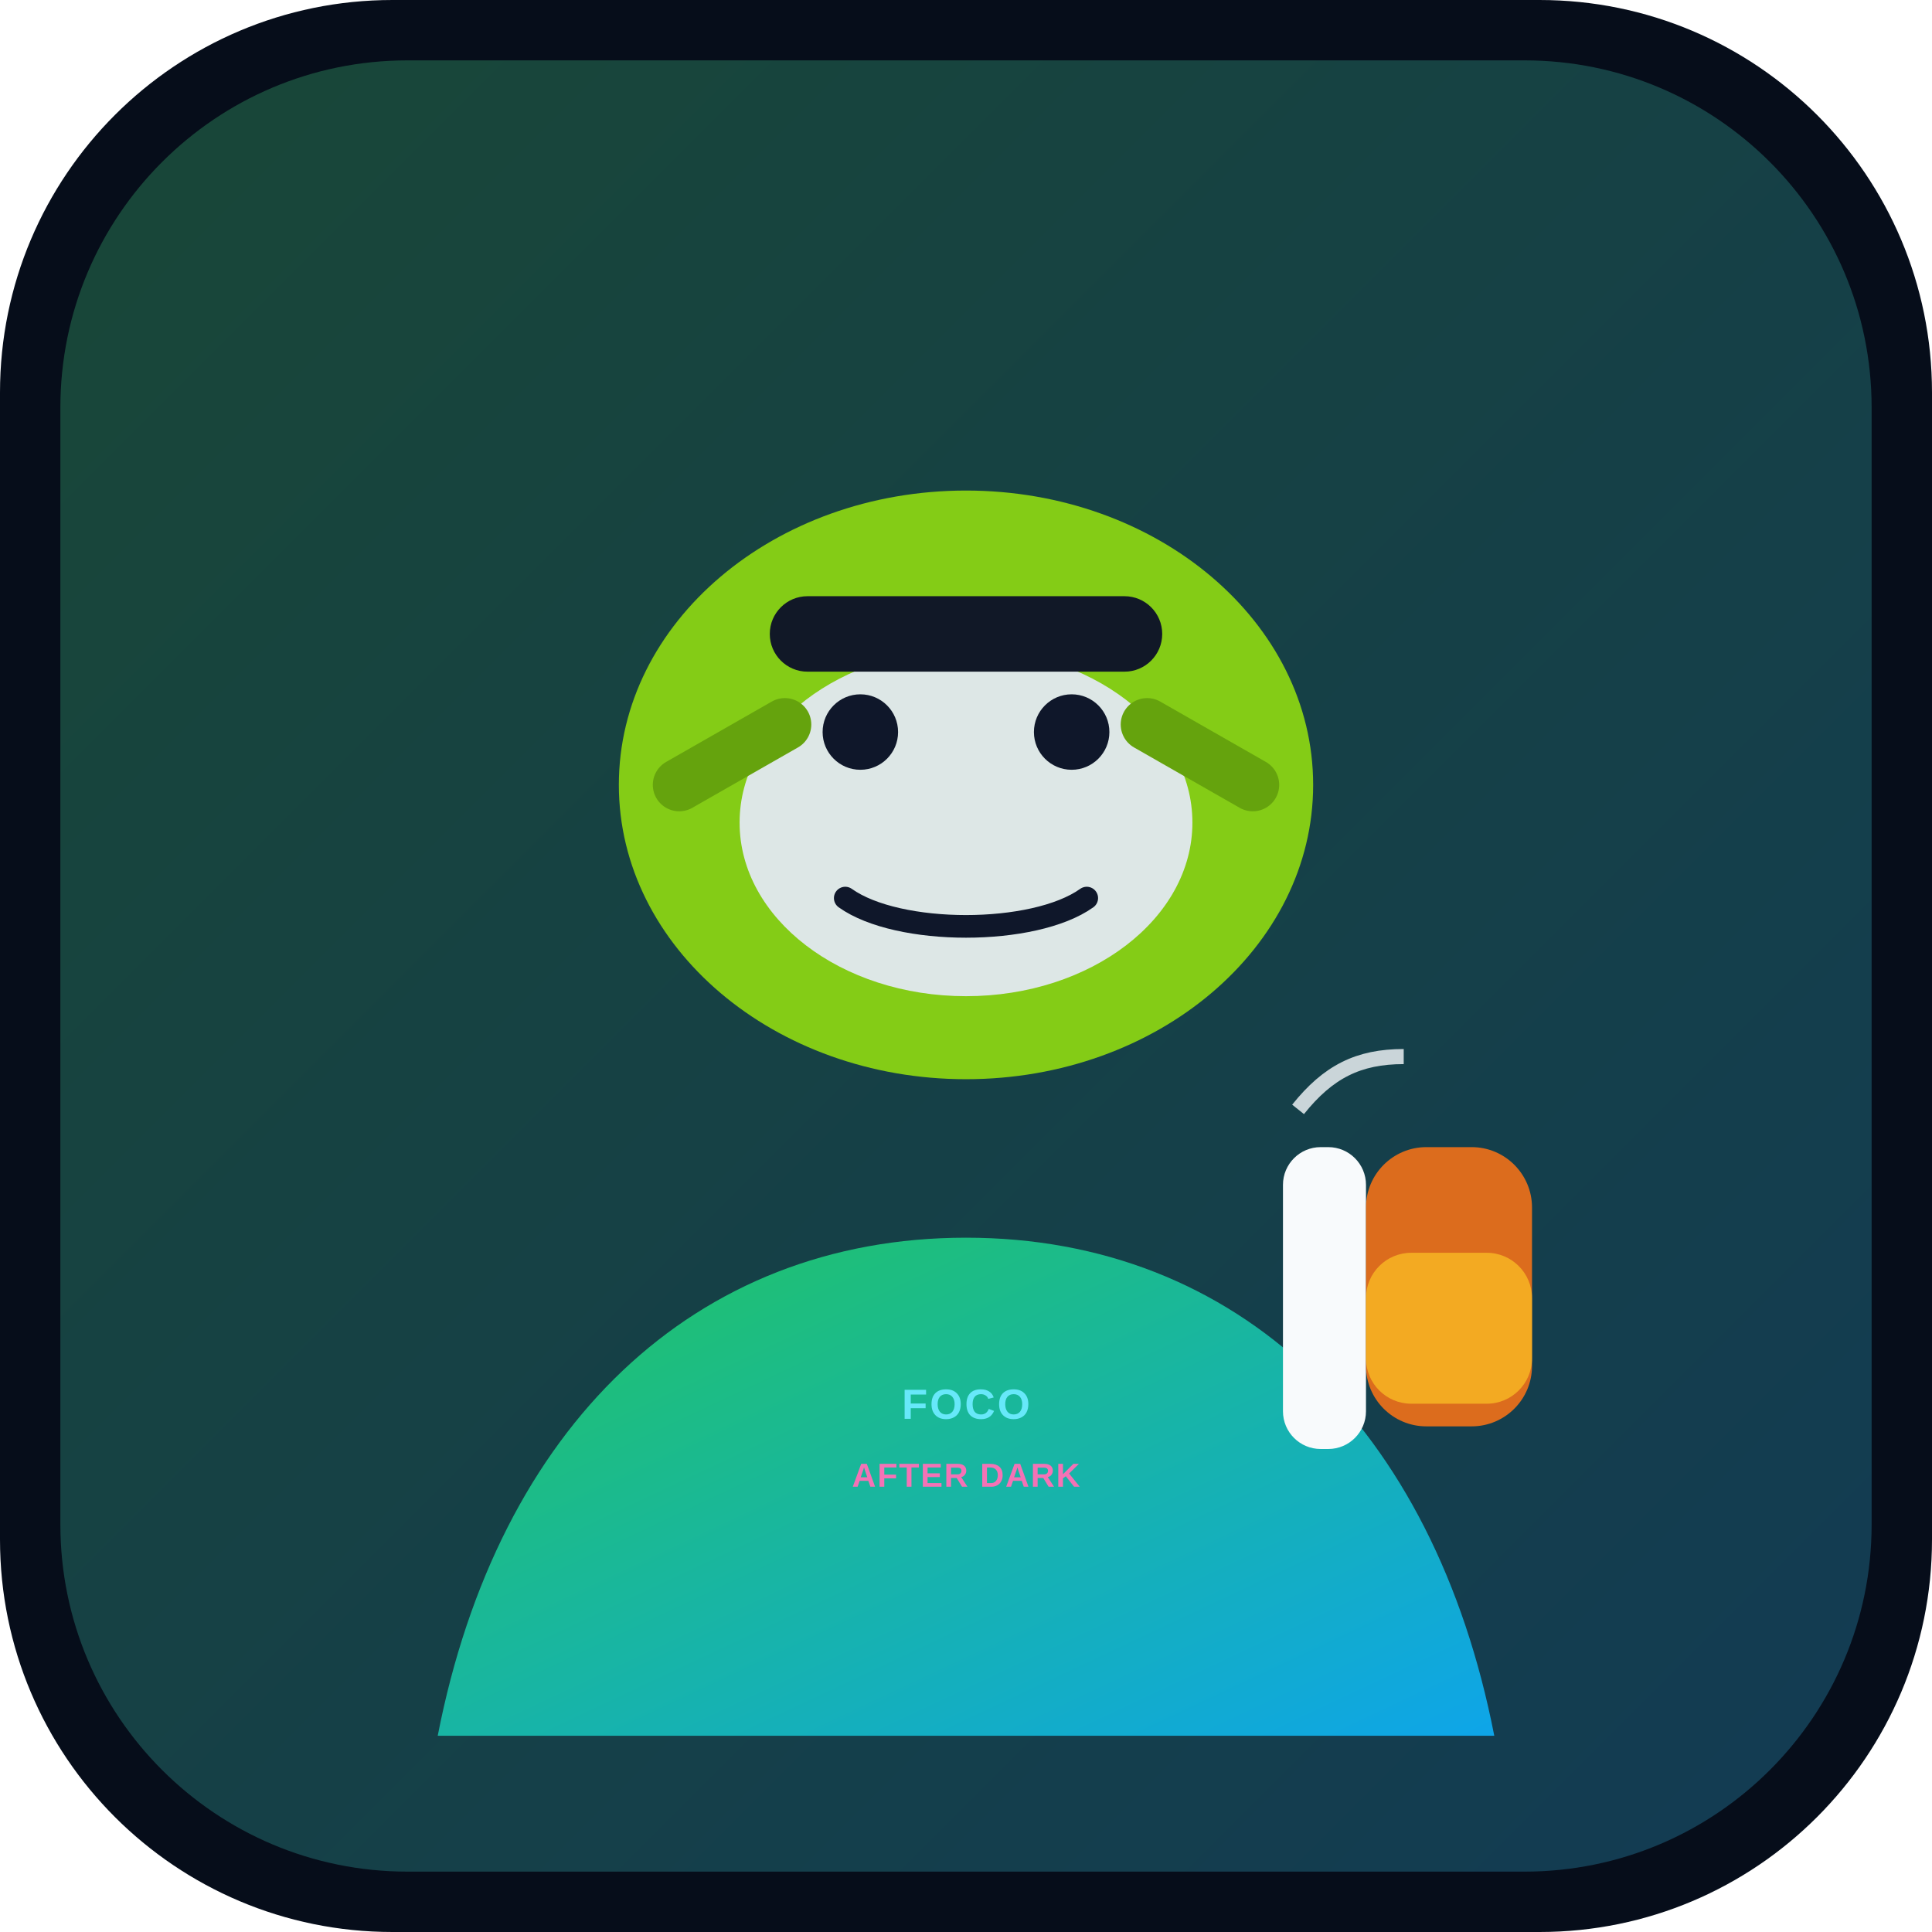
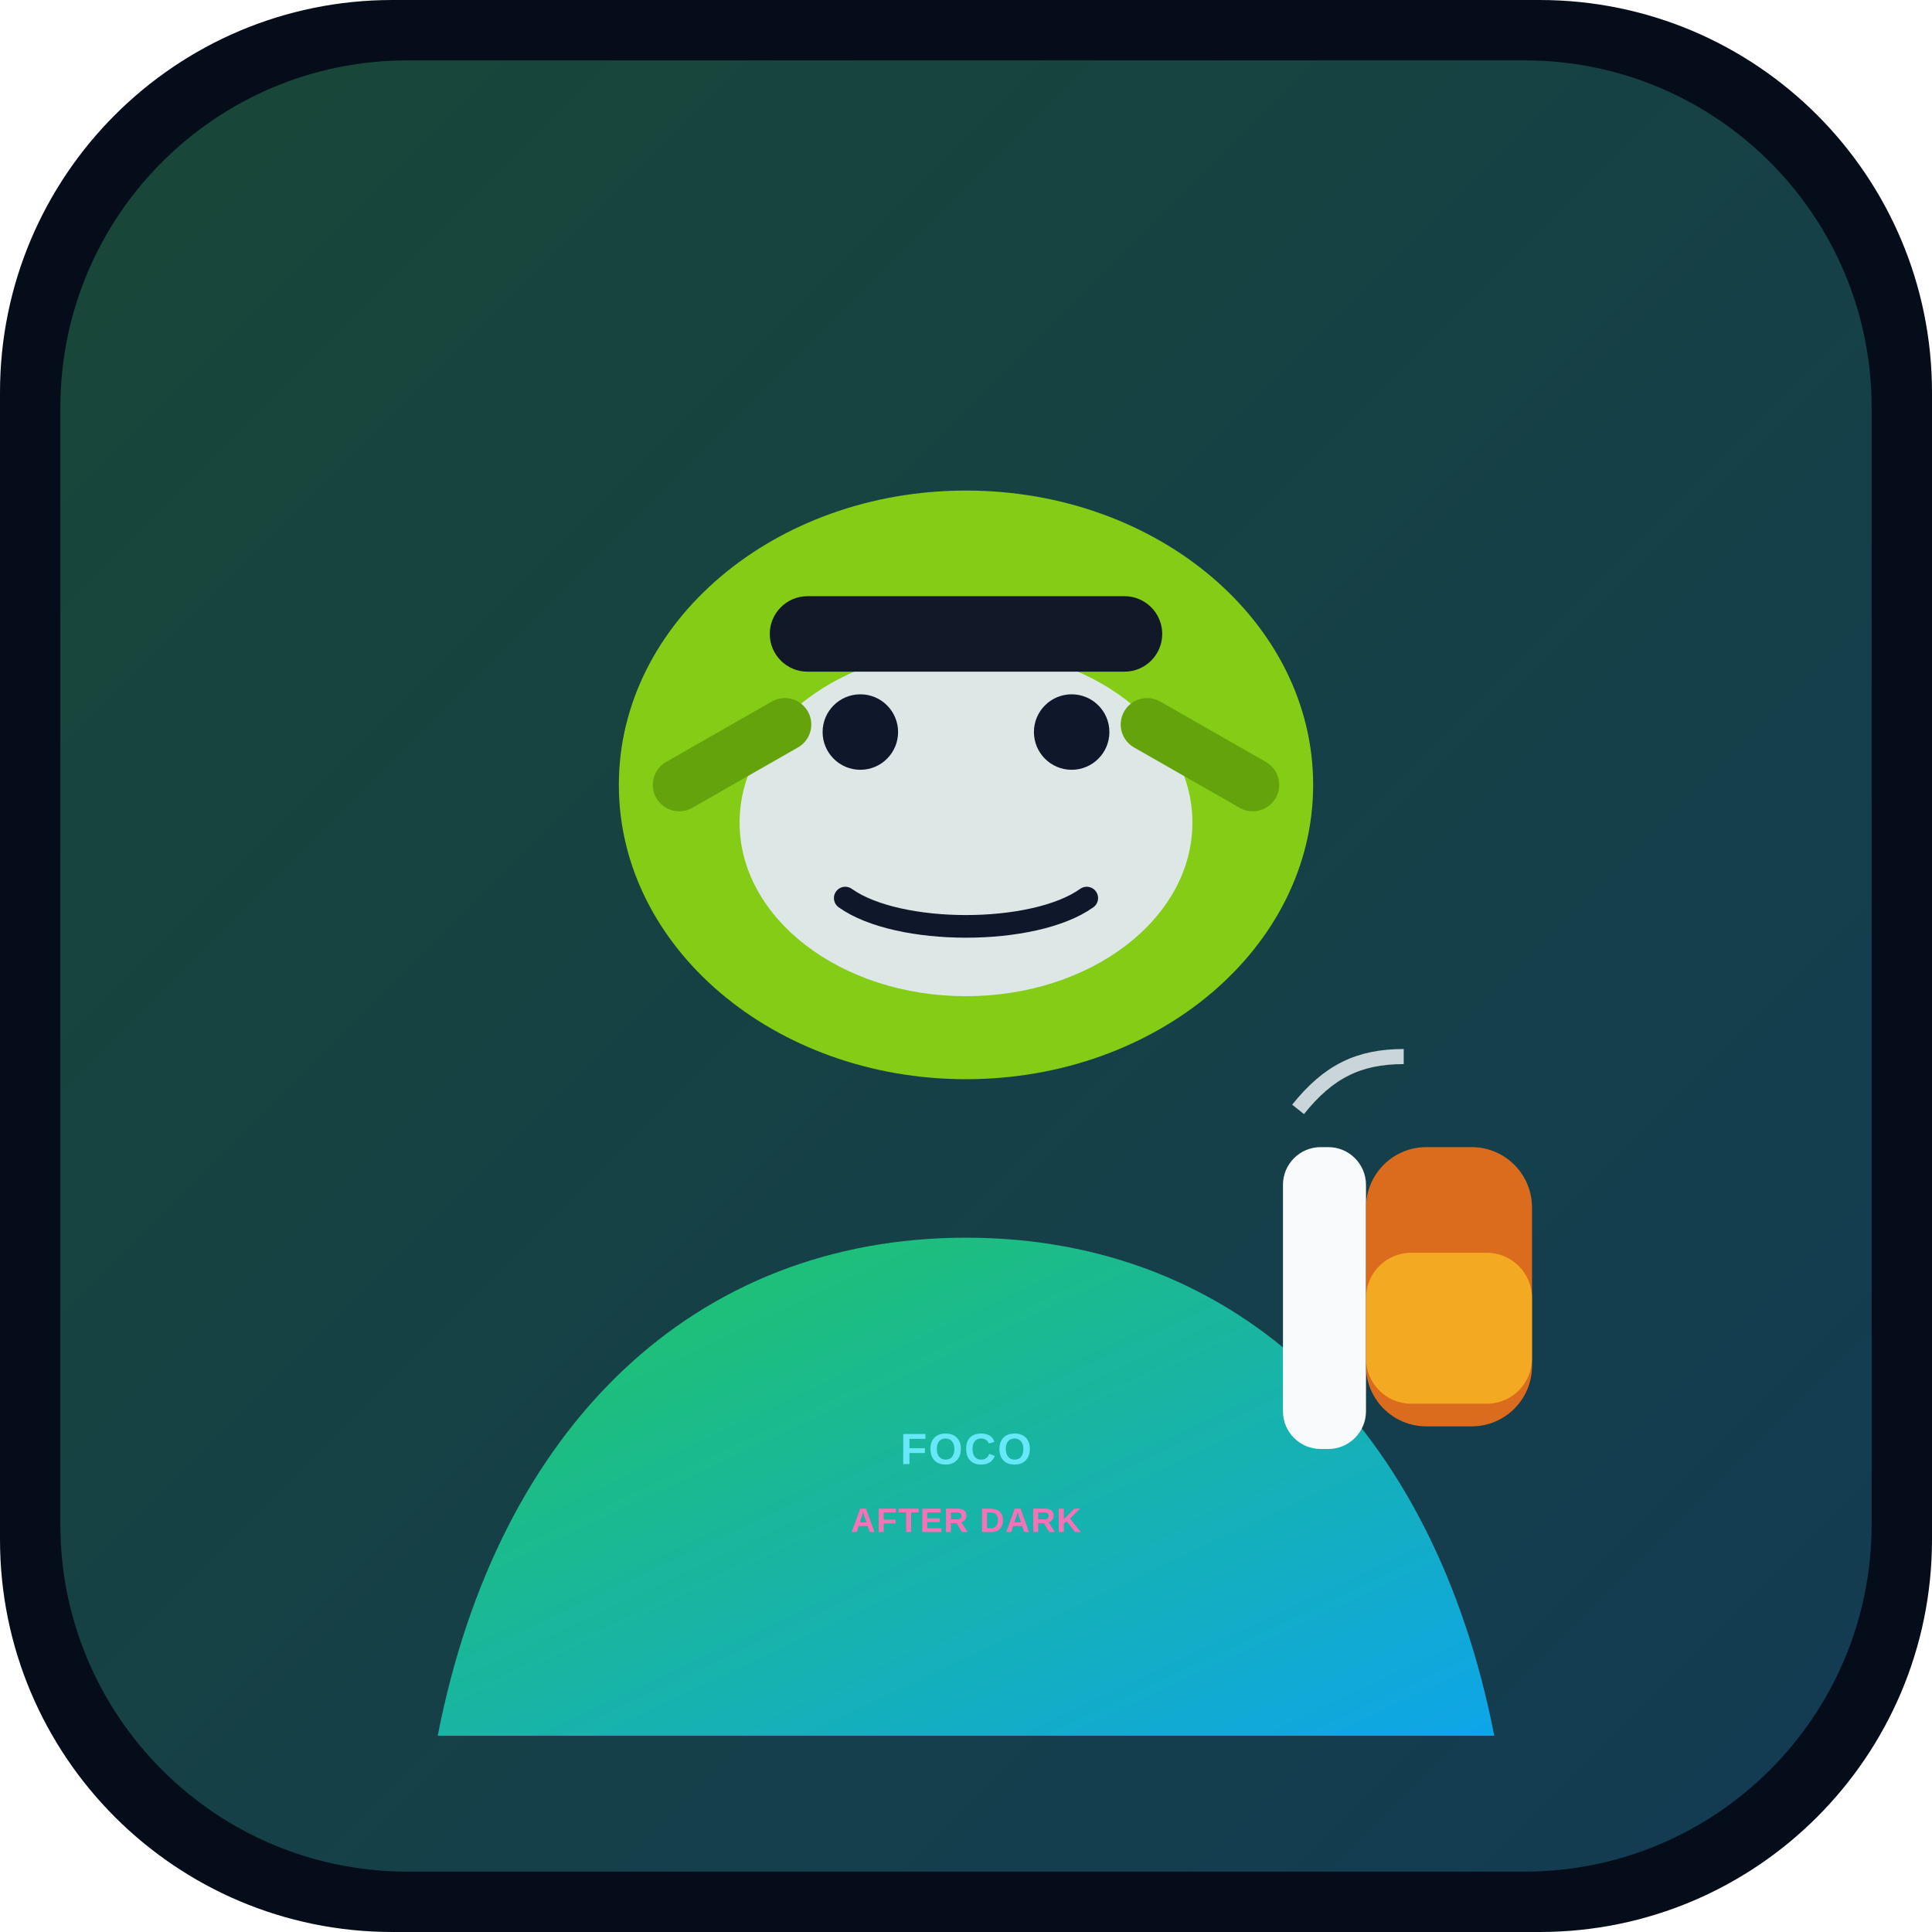
<svg xmlns="http://www.w3.org/2000/svg" viewBox="0 0 256 256" role="img" aria-label="Tipsy Tortoise">
  <defs>
    <linearGradient id="bg" x1="0" y1="0" x2="1" y2="1">
      <stop offset="0%" stop-color="#4ade80" stop-opacity="0.28" />
      <stop offset="100%" stop-color="#38bdf8" stop-opacity="0.26" />
    </linearGradient>
    <linearGradient id="shirt" x1="0" y1="0" x2="1" y2="1">
      <stop offset="0%" stop-color="#22c55e" />
      <stop offset="100%" stop-color="#0ea5e9" />
    </linearGradient>
  </defs>
  <rect width="256" height="256" rx="52" fill="#060d1a" />
  <rect x="8" y="8" width="240" height="240" rx="46" fill="url(#bg)" />
  <ellipse cx="128" cy="104" rx="46" ry="39" fill="#84cc16" />
  <ellipse cx="128" cy="109" rx="30" ry="23" fill="#e2e8f0" opacity="0.95" />
  <circle cx="114" cy="97" r="5" fill="#0f172a" />
  <circle cx="142" cy="97" r="5" fill="#0f172a" />
  <path d="M112 119c7 5 25 5 32 0" fill="none" stroke="#0f172a" stroke-width="3" stroke-linecap="round" />
  <path d="M90 104l14-8M166 104l-14-8" stroke="#65a30d" stroke-width="7" stroke-linecap="round" />
  <rect x="102" y="79" width="52" height="10" rx="5" fill="#111827" />
  <rect x="84" y="177" width="88" height="50" rx="14" fill="#0b1220" opacity="0.86" />
  <path d="M58 230c8-41 34-66 70-66s62 25 70 66" fill="url(#shirt)" />
-   <text x="128" y="188" text-anchor="middle" font-family="Arial, sans-serif" font-size="5.6" font-weight="700" fill="#67e8f9" letter-spacing="0.28">FOCO</text>
-   <text x="128" y="197" text-anchor="middle" font-family="Arial, sans-serif" font-size="4.4" font-weight="700" fill="#f472b6" letter-spacing="0.18">AFTER DARK</text>
+   <text x="128" y="194" text-anchor="middle" font-family="Arial, sans-serif" font-size="5.8" font-weight="700" fill="#67e8f9" letter-spacing="0.22">FOCO</text>
+   <text x="128" y="203" text-anchor="middle" font-family="Arial, sans-serif" font-size="4.5" font-weight="700" fill="#f472b6" letter-spacing="0.14">AFTER DARK</text>
  <rect x="170" y="152" width="11" height="40" rx="5" fill="#f8fafc" />
  <rect x="181" y="152" width="22" height="37" rx="8" fill="#f97316" opacity="0.87" />
  <rect x="181" y="166" width="22" height="20" rx="6" fill="#fbbf24" opacity="0.75" />
  <path d="M172 147c4-5 8-7 14-7" stroke="#f8fafc" stroke-width="2" fill="none" opacity="0.8" />
</svg>
